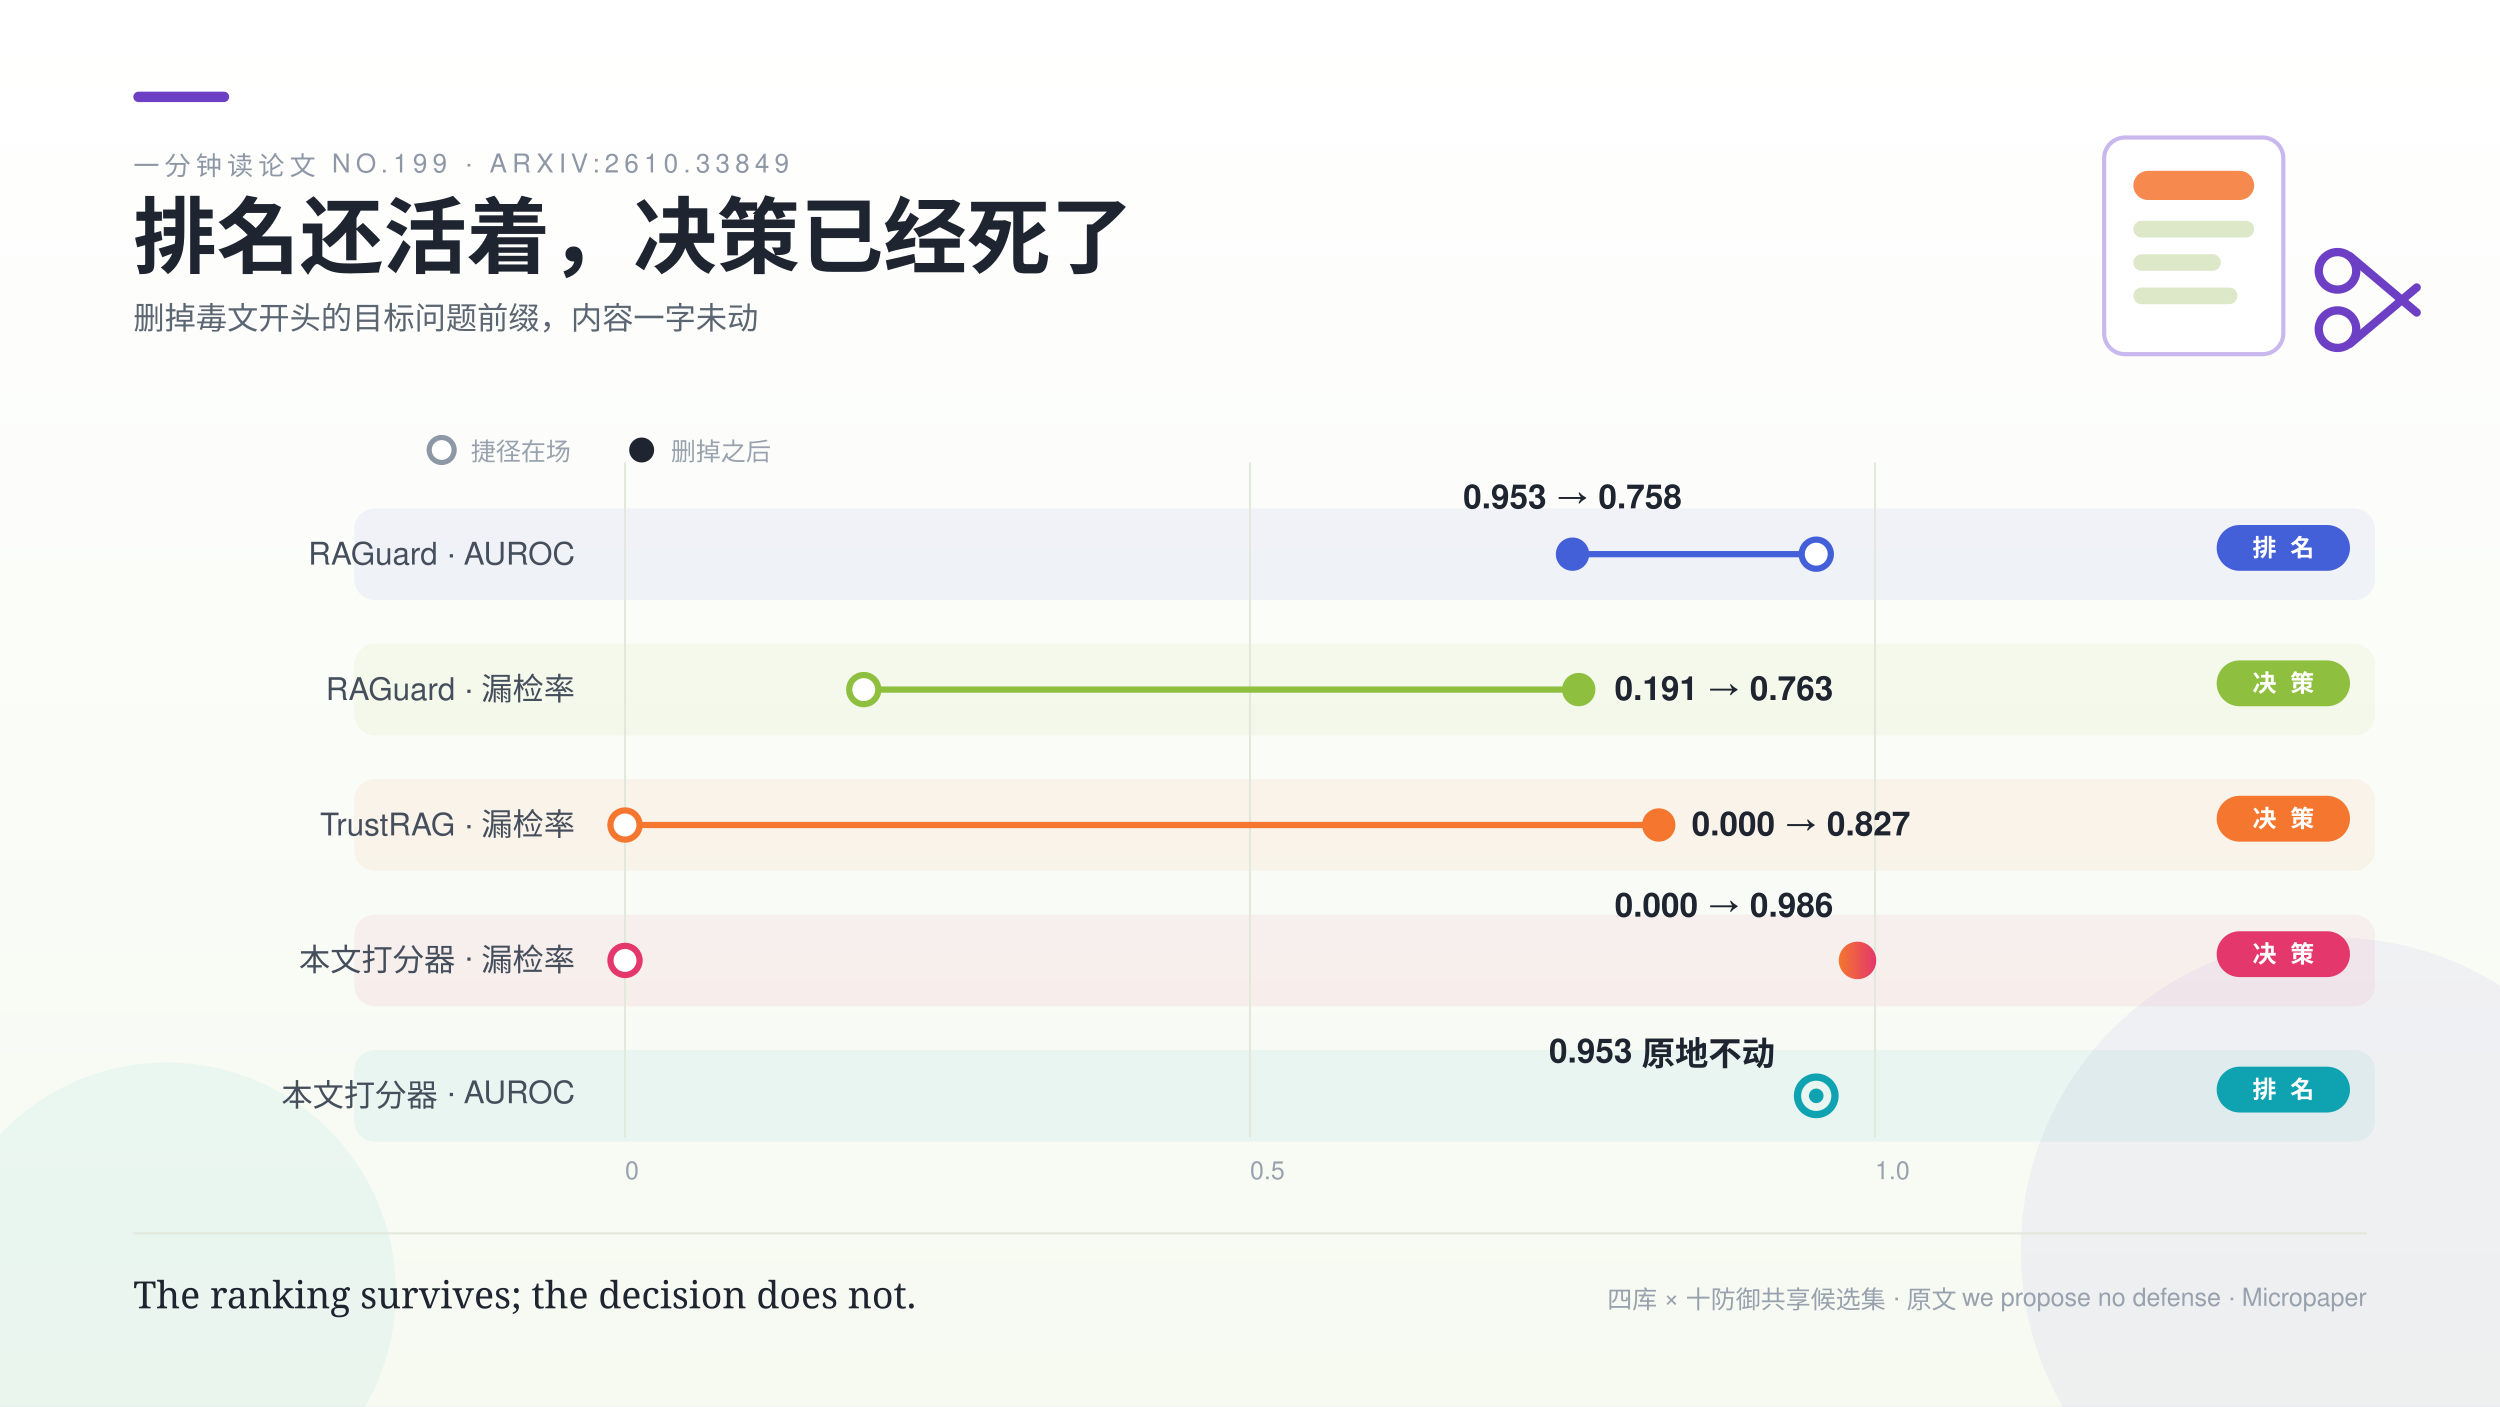
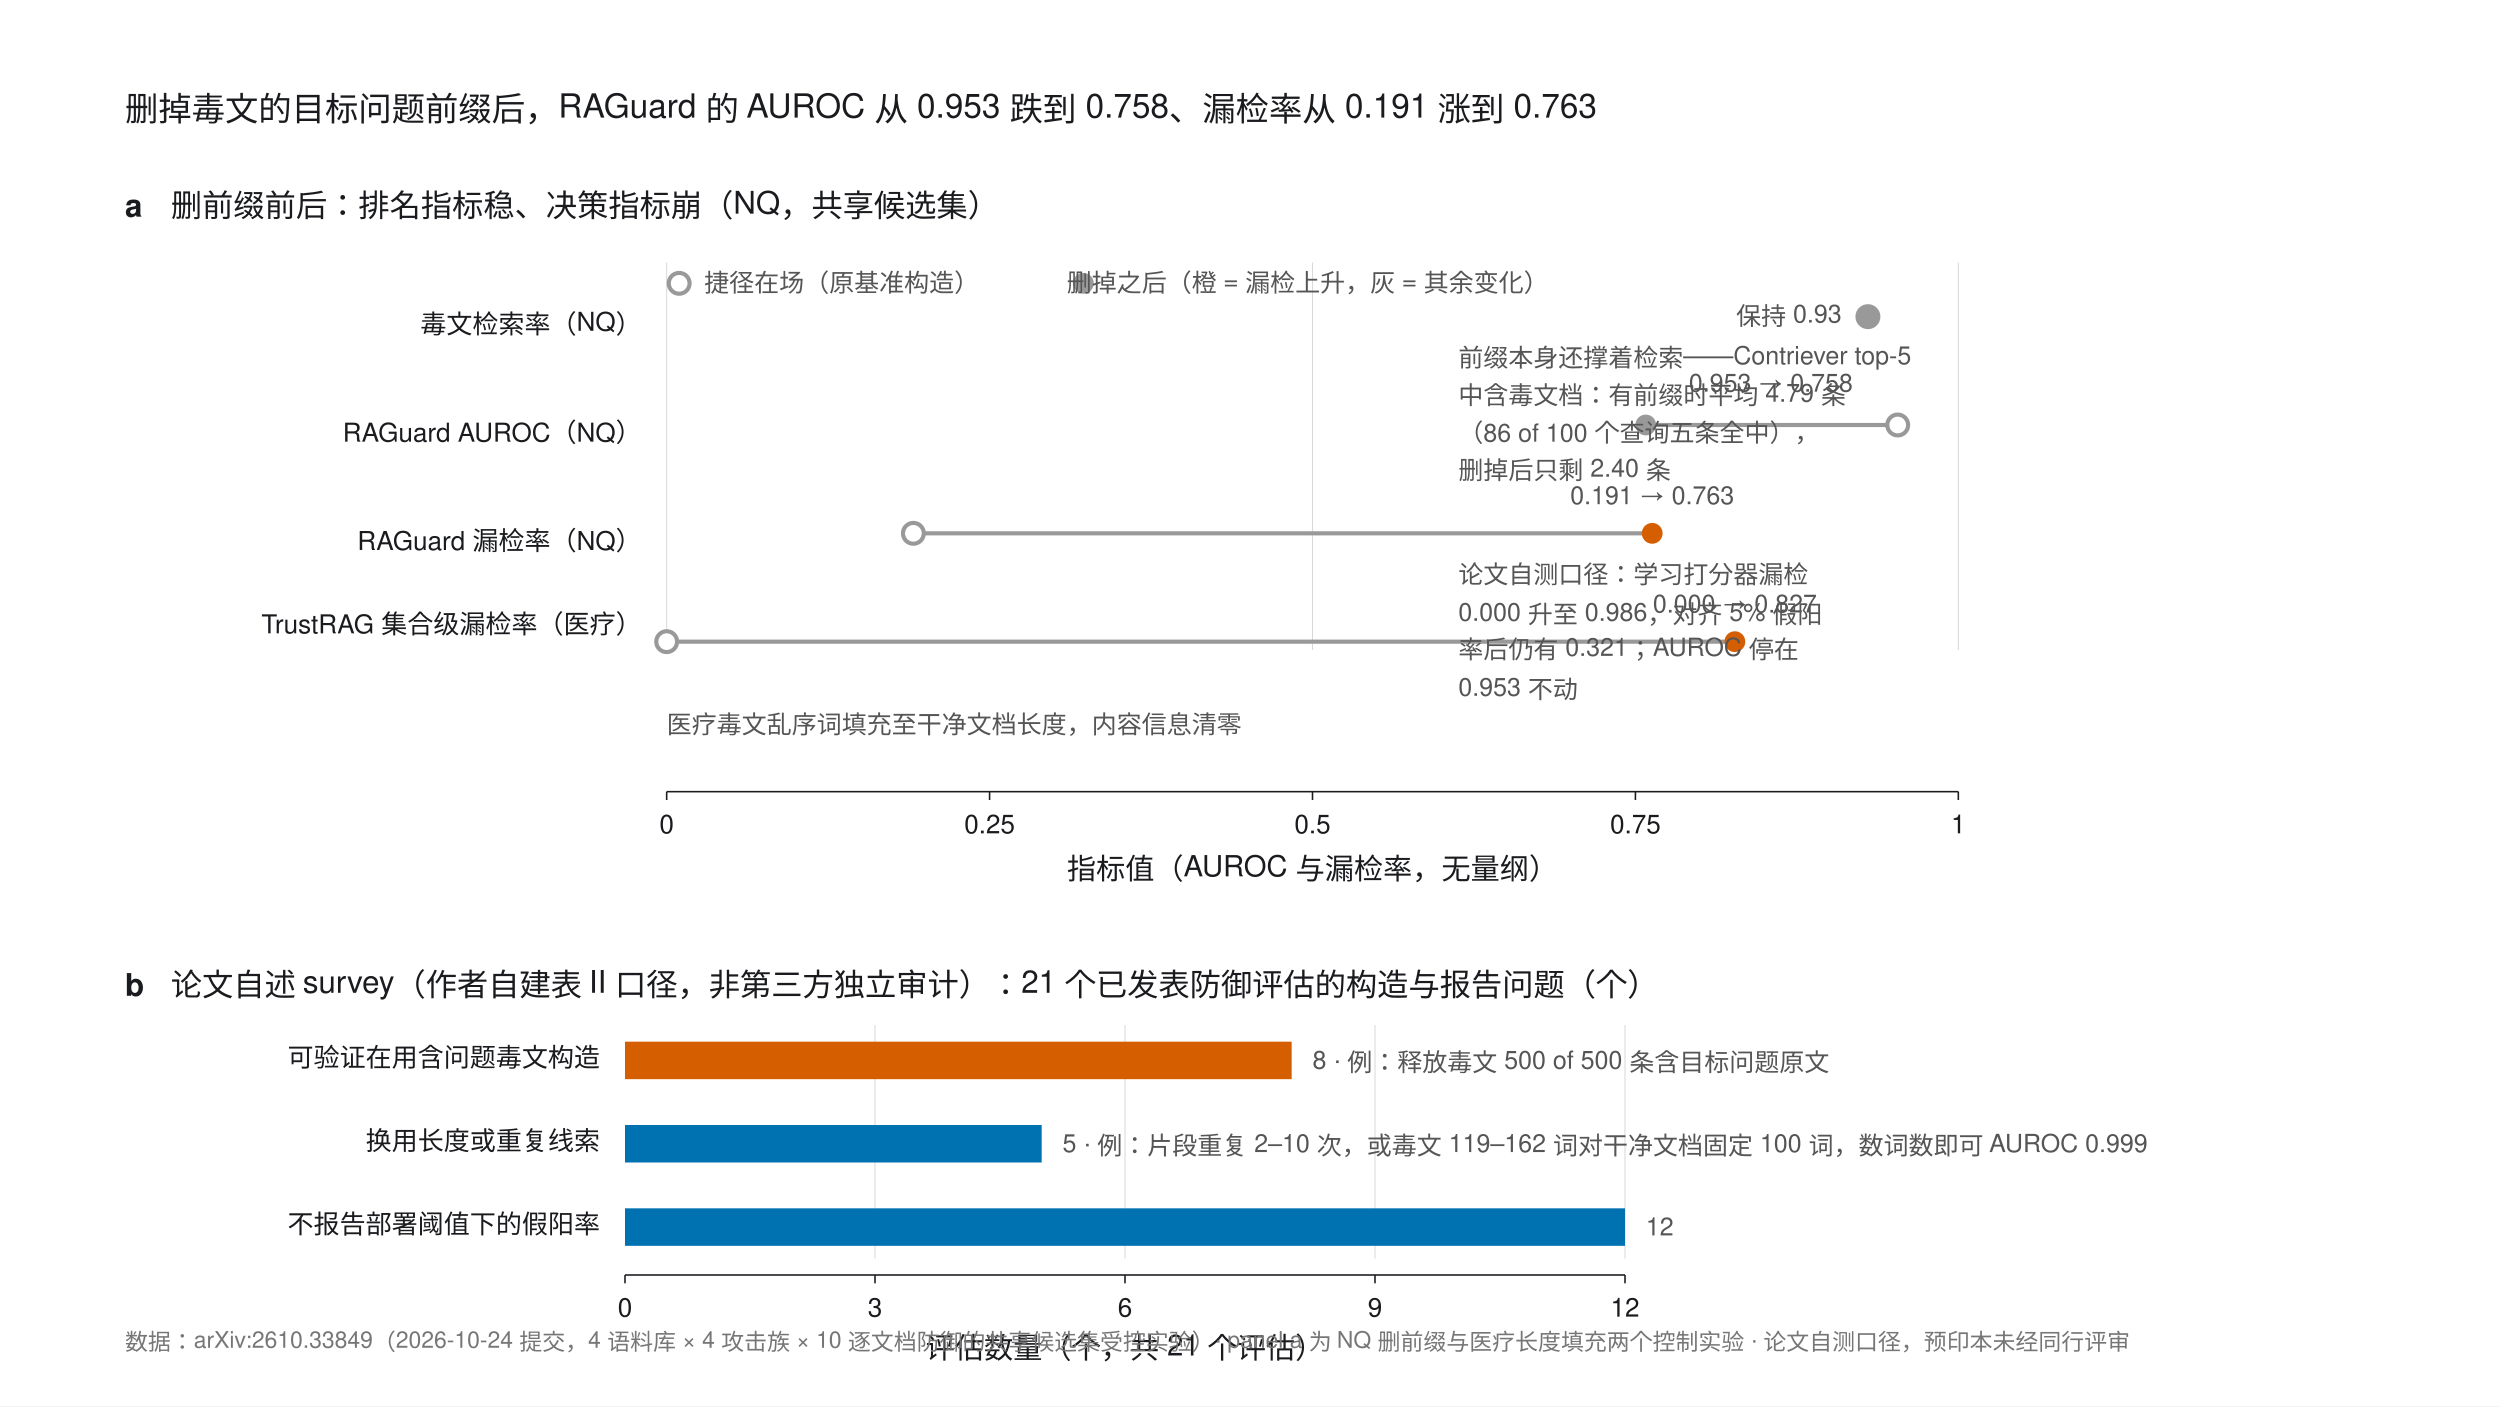
- <svg xmlns="http://www.w3.org/2000/svg" width="1200" height="675" viewBox="0 0 1200 675" font-family="'PingFang SC','Helvetica Neue',Helvetica,'Microsoft YaHei',sans-serif">
-   <defs>
-     <style>
-       .serif { font-family: 'Noto Serif SC','Songti SC','STSong',serif; }
-       .k { font-size: 12.5px; letter-spacing: 2.5px; fill: #8E97A6; }
-       .rl { font-size: 15px; fill: #454E5C; }
-       .val { font-size: 16px; font-weight: 700; fill: #1E2430; }
-       .b { font-size: 12px; fill: #98A1AE; }
-       .chip { font-size: 11.5px; font-weight: 700; fill: #FFFFFF; letter-spacing: 2px; }
-     </style>
-     <linearGradient id="bg" x1="0" y1="0" x2="0" y2="1">
-       <stop offset="0" stop-color="#FFFFFF" />
-       <stop offset="1" stop-color="#F6FAF1" />
-     </linearGradient>
-     <linearGradient id="gRed" x1="0" y1="0" x2="1" y2="0">
-       <stop offset="0" stop-color="#F4762F" />
-       <stop offset="1" stop-color="#E4376B" />
-     </linearGradient>
-   </defs>
-   <rect width="1200" height="675" fill="url(#bg)" />
-   <circle cx="1120" cy="600" r="150" fill="#6C3FC5" opacity="0.06" />
-   <circle cx="80" cy="620" r="110" fill="#0FA3B1" opacity="0.06" />
-   <rect x="64" y="44" width="46" height="5" rx="2.5" fill="#6C3FC5" />
-   <text class="k" x="64" y="84">一分钟读论文 NO.199 · ARXIV:2610.33849</text>
-   <text class="serif" x="64" y="128" font-size="40" font-weight="700" fill="#1E2430">排名还活着，决策已经死了</text>
-   <text x="64" y="158" font-size="15" fill="#5C6672">删掉毒文开头的目标问题前缀，内容一字未动</text>
-   <g>
-     <rect x="1010" y="66" width="86" height="104" rx="10" fill="#FFFFFF" stroke="#C9B8EE" stroke-width="2" />
-     <rect x="1024" y="82" width="58" height="14" rx="7" fill="#F4762F" opacity="0.85" />
-     <rect x="1024" y="106" width="58" height="8" rx="4" fill="#DCE8C8" />
-     <rect x="1024" y="122" width="42" height="8" rx="4" fill="#DCE8C8" />
-     <rect x="1024" y="138" width="50" height="8" rx="4" fill="#DCE8C8" />
-     <circle cx="1122" cy="130" r="9" fill="none" stroke="#6C3FC5" stroke-width="4" />
-     <circle cx="1122" cy="158" r="9" fill="none" stroke="#6C3FC5" stroke-width="4" />
-     <line x1="1128" y1="123" x2="1160" y2="150" stroke="#6C3FC5" stroke-width="4" stroke-linecap="round" />
-     <line x1="1128" y1="165" x2="1160" y2="138" stroke="#6C3FC5" stroke-width="4" stroke-linecap="round" />
+ <svg xmlns="http://www.w3.org/2000/svg" width="1200" height="675" viewBox="0 0 1200 675" font-family="'PingFang SC','Helvetica Neue',Helvetica,Arial,sans-serif">
+   <rect width="1200" height="675" fill="#FFFFFF" />
+   <text x="60" y="58" font-size="16" fill="#1A1B1E">删掉毒文的目标问题前缀后，RAGuard 的 AUROC 从 0.953 跌到 0.758、漏检率从 0.191 涨到 0.763</text>
+   <text x="60" y="104" font-size="15" font-weight="bold" fill="#1A1B1E">a</text>
+   <text x="82" y="104" font-size="15" fill="#1A1B1E">删前缀前后：排名指标稳、决策指标崩（NQ，共享候选集）</text>
+   <g stroke="#D9D9D9" stroke-width="0.5">
+     <line x1="320" y1="126" x2="320" y2="312" />
+     <line x1="630" y1="126" x2="630" y2="312" />
+     <line x1="940" y1="126" x2="940" y2="312" />
  </g>
-   <rect x="170" y="244" width="970" height="44" rx="10" fill="#4460D9" opacity="0.07" />
-   <rect x="170" y="309" width="970" height="44" rx="10" fill="#8FBF3F" opacity="0.07" />
-   <rect x="170" y="374" width="970" height="44" rx="10" fill="#F4762F" opacity="0.07" />
-   <rect x="170" y="439" width="970" height="44" rx="10" fill="#E4376B" opacity="0.07" />
-   <rect x="170" y="504" width="970" height="44" rx="10" fill="#0FA3B1" opacity="0.07" />
-   <g stroke="#E2E8DC">
-     <line x1="300" y1="222" x2="300" y2="546" />
-     <line x1="600" y1="222" x2="600" y2="546" />
-     <line x1="900" y1="222" x2="900" y2="546" />
+   <g font-size="12.5" fill="#1A1B1E" text-anchor="end">
+     <text x="308" y="160">毒文检索率（NQ）</text>
+     <text x="308" y="212">RAGuard AUROC（NQ）</text>
+     <text x="308" y="264">RAGuard 漏检率（NQ）</text>
+     <text x="308" y="304">TrustRAG 集合级漏检率（医疗）</text>
  </g>
-   <text class="b" x="300" y="566">0</text>
-   <text class="b" x="600" y="566">0.5</text>
-   <text class="b" x="900" y="566">1.0</text>
-   <circle cx="212" cy="216" r="6" fill="#FFFFFF" stroke="#8E97A6" stroke-width="2.5" />
-   <text class="b" x="226" y="221">捷径在场</text>
-   <circle cx="308" cy="216" r="6" fill="#1E2430" />
-   <text class="b" x="322" y="221">删掉之后</text>
-   <rect x="1064" y="252" width="64" height="22" rx="11" fill="#4460D9" />
-   <text class="chip" x="1096" y="267" text-anchor="middle">排 名</text>
-   <text class="rl" x="276" y="271" text-anchor="end">RAGuard · AUROC</text>
-   <line x1="871.8" y1="266" x2="754.8" y2="266" stroke="#4460D9" stroke-width="3" />
-   <circle cx="871.8" cy="266" r="7" fill="#FFFFFF" stroke="#4460D9" stroke-width="3" />
-   <circle cx="754.8" cy="266" r="8" fill="#4460D9" />
-   <text class="val" x="754.8" y="244" text-anchor="middle" fill="#4460D9">0.953 → 0.758</text>
-   <rect x="1064" y="317" width="64" height="22" rx="11" fill="#8FBF3F" />
-   <text class="chip" x="1096" y="332" text-anchor="middle">决 策</text>
-   <text class="rl" x="276" y="336" text-anchor="end">RAGuard · 漏检率</text>
-   <line x1="414.6" y1="331" x2="757.8" y2="331" stroke="#8FBF3F" stroke-width="3" />
-   <circle cx="414.6" cy="331" r="7" fill="#FFFFFF" stroke="#8FBF3F" stroke-width="3" />
-   <circle cx="757.8" cy="331" r="8" fill="#8FBF3F" />
-   <text class="val" x="775" y="336">0.191 → 0.763</text>
-   <rect x="1064" y="382" width="64" height="22" rx="11" fill="#F4762F" />
-   <text class="chip" x="1096" y="397" text-anchor="middle">决 策</text>
-   <text class="rl" x="276" y="401" text-anchor="end">TrustRAG · 漏检率</text>
-   <line x1="300" y1="396" x2="796.2" y2="396" stroke="#F4762F" stroke-width="3" />
-   <circle cx="300" cy="396" r="7" fill="#FFFFFF" stroke="#F4762F" stroke-width="3" />
-   <circle cx="796.2" cy="396" r="8" fill="#F4762F" />
-   <text class="val" x="812" y="401">0.000 → 0.827</text>
-   <rect x="1064" y="447" width="64" height="22" rx="11" fill="#E4376B" />
-   <text class="chip" x="1096" y="462" text-anchor="middle">决 策</text>
-   <text class="rl" x="276" y="466" text-anchor="end">本文打分器 · 漏检率</text>
-   <line x1="300" y1="461" x2="891.6" y2="461" stroke="url(#gRed)" stroke-width="4" />
-   <circle cx="300" cy="461" r="7" fill="#FFFFFF" stroke="#E4376B" stroke-width="3" />
-   <circle cx="891.6" cy="461" r="9" fill="url(#gRed)" />
-   <text class="val" x="880" y="440" text-anchor="end" fill="#E4376B">0.000 → 0.986</text>
-   <rect x="1064" y="512" width="64" height="22" rx="11" fill="#0FA3B1" />
-   <text class="chip" x="1096" y="527" text-anchor="middle">排 名</text>
-   <text class="rl" x="276" y="531" text-anchor="end">本文打分器 · AUROC</text>
-   <circle cx="871.8" cy="526" r="9" fill="none" stroke="#0FA3B1" stroke-width="3.5" />
-   <circle cx="871.8" cy="526" r="3.5" fill="#0FA3B1" />
-   <text class="val" x="852" y="510" text-anchor="end" fill="#0E8A96">0.953 原地不动</text>
-   <line x1="64" y1="592" x2="1136" y2="592" stroke="#E2E8DC" />
-   <text class="serif" x="64" y="628" font-size="18" fill="#1E2430">The ranking survives; the decision does not.</text>
-   <text class="b" x="1136" y="628" text-anchor="end">四库 × 十防御共享候选集 · 原文 we propose no defense · Micropaper</text>
+   <line x1="896.6" y1="152" x2="896.6" y2="152" stroke="#999999" stroke-width="2" />
+   <circle cx="896.6" cy="152" r="5" fill="#FFFFFF" stroke="#999999" stroke-width="2" />
+   <circle cx="896.6" cy="152" r="5" fill="#999999" />
+   <text x="884" y="156" font-size="12" fill="#555555" text-anchor="end">保持 0.93</text>
+   <line x1="910.9" y1="204" x2="789.96" y2="204" stroke="#999999" stroke-width="2" />
+   <circle cx="910.9" cy="204" r="5" fill="#FFFFFF" stroke="#999999" stroke-width="2" />
+   <circle cx="789.96" cy="204" r="5" fill="#999999" />
+   <text x="850" y="188" font-size="12" fill="#555555" text-anchor="middle">0.953 → 0.758</text>
+   <line x1="438.42" y1="256" x2="793.06" y2="256" stroke="#999999" stroke-width="2" />
+   <circle cx="438.42" cy="256" r="5" fill="#FFFFFF" stroke="#999999" stroke-width="2" />
+   <circle cx="793.06" cy="256" r="5" fill="#D55E00" />
+   <text x="793.06" y="242" font-size="12" fill="#555555" text-anchor="middle">0.191 → 0.763</text>
+   <line x1="320" y1="308" x2="832.74" y2="308" stroke="#999999" stroke-width="2" />
+   <circle cx="320" cy="308" r="5" fill="#FFFFFF" stroke="#999999" stroke-width="2" />
+   <circle cx="832.74" cy="308" r="5" fill="#D55E00" />
+   <text x="320" y="352" font-size="12" fill="#555555">医疗毒文乱序词填充至干净文档长度，内容信息清零</text>
+   <text x="832.74" y="294" font-size="12" fill="#555555" text-anchor="middle">0.000 → 0.827</text>
+   <g font-size="12" fill="#555555">
+     <circle cx="326" cy="136" r="5" fill="#FFFFFF" stroke="#999999" stroke-width="2" />
+     <text x="338" y="140">捷径在场（原基准构造）</text>
+     <circle cx="520" cy="136" r="5" fill="#999999" />
+     <text x="512" y="140">删掉之后（橙 = 漏检上升，灰 = 其余变化）</text>
+   </g>
+   <line x1="320" y1="380" x2="940" y2="380" stroke="#1A1B1E" stroke-width="0.75" />
+   <g stroke="#1A1B1E" stroke-width="0.75">
+     <line x1="320" y1="380" x2="320" y2="384" />
+     <line x1="475" y1="380" x2="475" y2="384" />
+     <line x1="630" y1="380" x2="630" y2="384" />
+     <line x1="785" y1="380" x2="785" y2="384" />
+     <line x1="940" y1="380" x2="940" y2="384" />
+   </g>
+   <g font-size="12.5" fill="#1A1B1E" text-anchor="middle">
+     <text x="320" y="400">0</text>
+     <text x="475" y="400">0.25</text>
+     <text x="630" y="400">0.5</text>
+     <text x="785" y="400">0.75</text>
+     <text x="940" y="400">1</text>
+   </g>
+   <text x="630" y="422" font-size="14" fill="#1A1B1E" text-anchor="middle">指标值（AUROC 与漏检率，无量纲）</text>
+   <text x="60" y="478" font-size="15" font-weight="bold" fill="#1A1B1E">b</text>
+   <text x="82" y="478" font-size="15" fill="#1A1B1E">论文自述 survey（作者自建表 II 口径，非第三方独立审计）：21 个已发表防御评估的构造与报告问题（个）</text>
+   <g stroke="#D9D9D9" stroke-width="0.5">
+     <line x1="420" y1="492" x2="420" y2="604" />
+     <line x1="540" y1="492" x2="540" y2="604" />
+     <line x1="660" y1="492" x2="660" y2="604" />
+     <line x1="780" y1="492" x2="780" y2="604" />
+   </g>
+   <g font-size="12.5" fill="#1A1B1E" text-anchor="end">
+     <text x="288" y="512">可验证在用含问题毒文构造</text>
+     <text x="288" y="552">换用长度或重复线索</text>
+     <text x="288" y="592">不报告部署阈值下的假阳率</text>
+   </g>
+   <rect x="300" y="500" width="320" height="18" fill="#D55E00" />
+   <text x="630" y="513" font-size="12" fill="#555555">8 · 例：释放毒文 500 of 500 条含目标问题原文</text>
+   <rect x="300" y="540" width="200" height="18" fill="#0072B2" />
+   <text x="510" y="553" font-size="12" fill="#555555">5 · 例：片段重复 2–10 次，或毒文 119–162 词对干净文档固定 100 词，数词数即可 AUROC 0.999</text>
+   <rect x="300" y="580" width="480" height="18" fill="#0072B2" />
+   <text x="790" y="593" font-size="12" fill="#555555">12</text>
+   <line x1="300" y1="612" x2="780" y2="612" stroke="#1A1B1E" stroke-width="0.75" />
+   <g stroke="#1A1B1E" stroke-width="0.75">
+     <line x1="300" y1="612" x2="300" y2="616" />
+     <line x1="420" y1="612" x2="420" y2="616" />
+     <line x1="540" y1="612" x2="540" y2="616" />
+     <line x1="660" y1="612" x2="660" y2="616" />
+     <line x1="780" y1="612" x2="780" y2="616" />
+   </g>
+   <g font-size="12.5" fill="#1A1B1E" text-anchor="middle">
+     <text x="300" y="632">0</text>
+     <text x="420" y="632">3</text>
+     <text x="540" y="632">6</text>
+     <text x="660" y="632">9</text>
+     <text x="780" y="632">12</text>
+   </g>
+   <text x="540" y="652" font-size="14" fill="#1A1B1E" text-anchor="middle">评估数量（个，共 21 个评估）</text>
+   <text x="700" y="176" font-size="12" fill="#555555">前缀本身还撑着检索——Contriever top-5</text>
+   <text x="700" y="194" font-size="12" fill="#555555">中含毒文档：有前缀时平均 4.79 条</text>
+   <text x="700" y="212" font-size="12" fill="#555555">（86 of 100 个查询五条全中），</text>
+   <text x="700" y="230" font-size="12" fill="#555555">删掉后只剩 2.40 条</text>
+   <text x="700" y="280" font-size="12" fill="#555555">论文自测口径：学习打分器漏检</text>
+   <text x="700" y="298" font-size="12" fill="#555555">0.000 升至 0.986，对齐 5% 假阳</text>
+   <text x="700" y="316" font-size="12" fill="#555555">率后仍有 0.321；AUROC 停在</text>
+   <text x="700" y="334" font-size="12" fill="#555555">0.953 不动</text>
+   <text x="60" y="648" font-size="11" fill="#767676">数据：arXiv:2610.33849（2026-10-24 提交，4 语料库 × 4 攻击族 × 10 逐文档防御的共享候选集受控实验）· panel a 为 NQ 删前缀与医疗长度填充两个控制实验 · 论文自测口径，预印本未经同行评审</text>
</svg>
